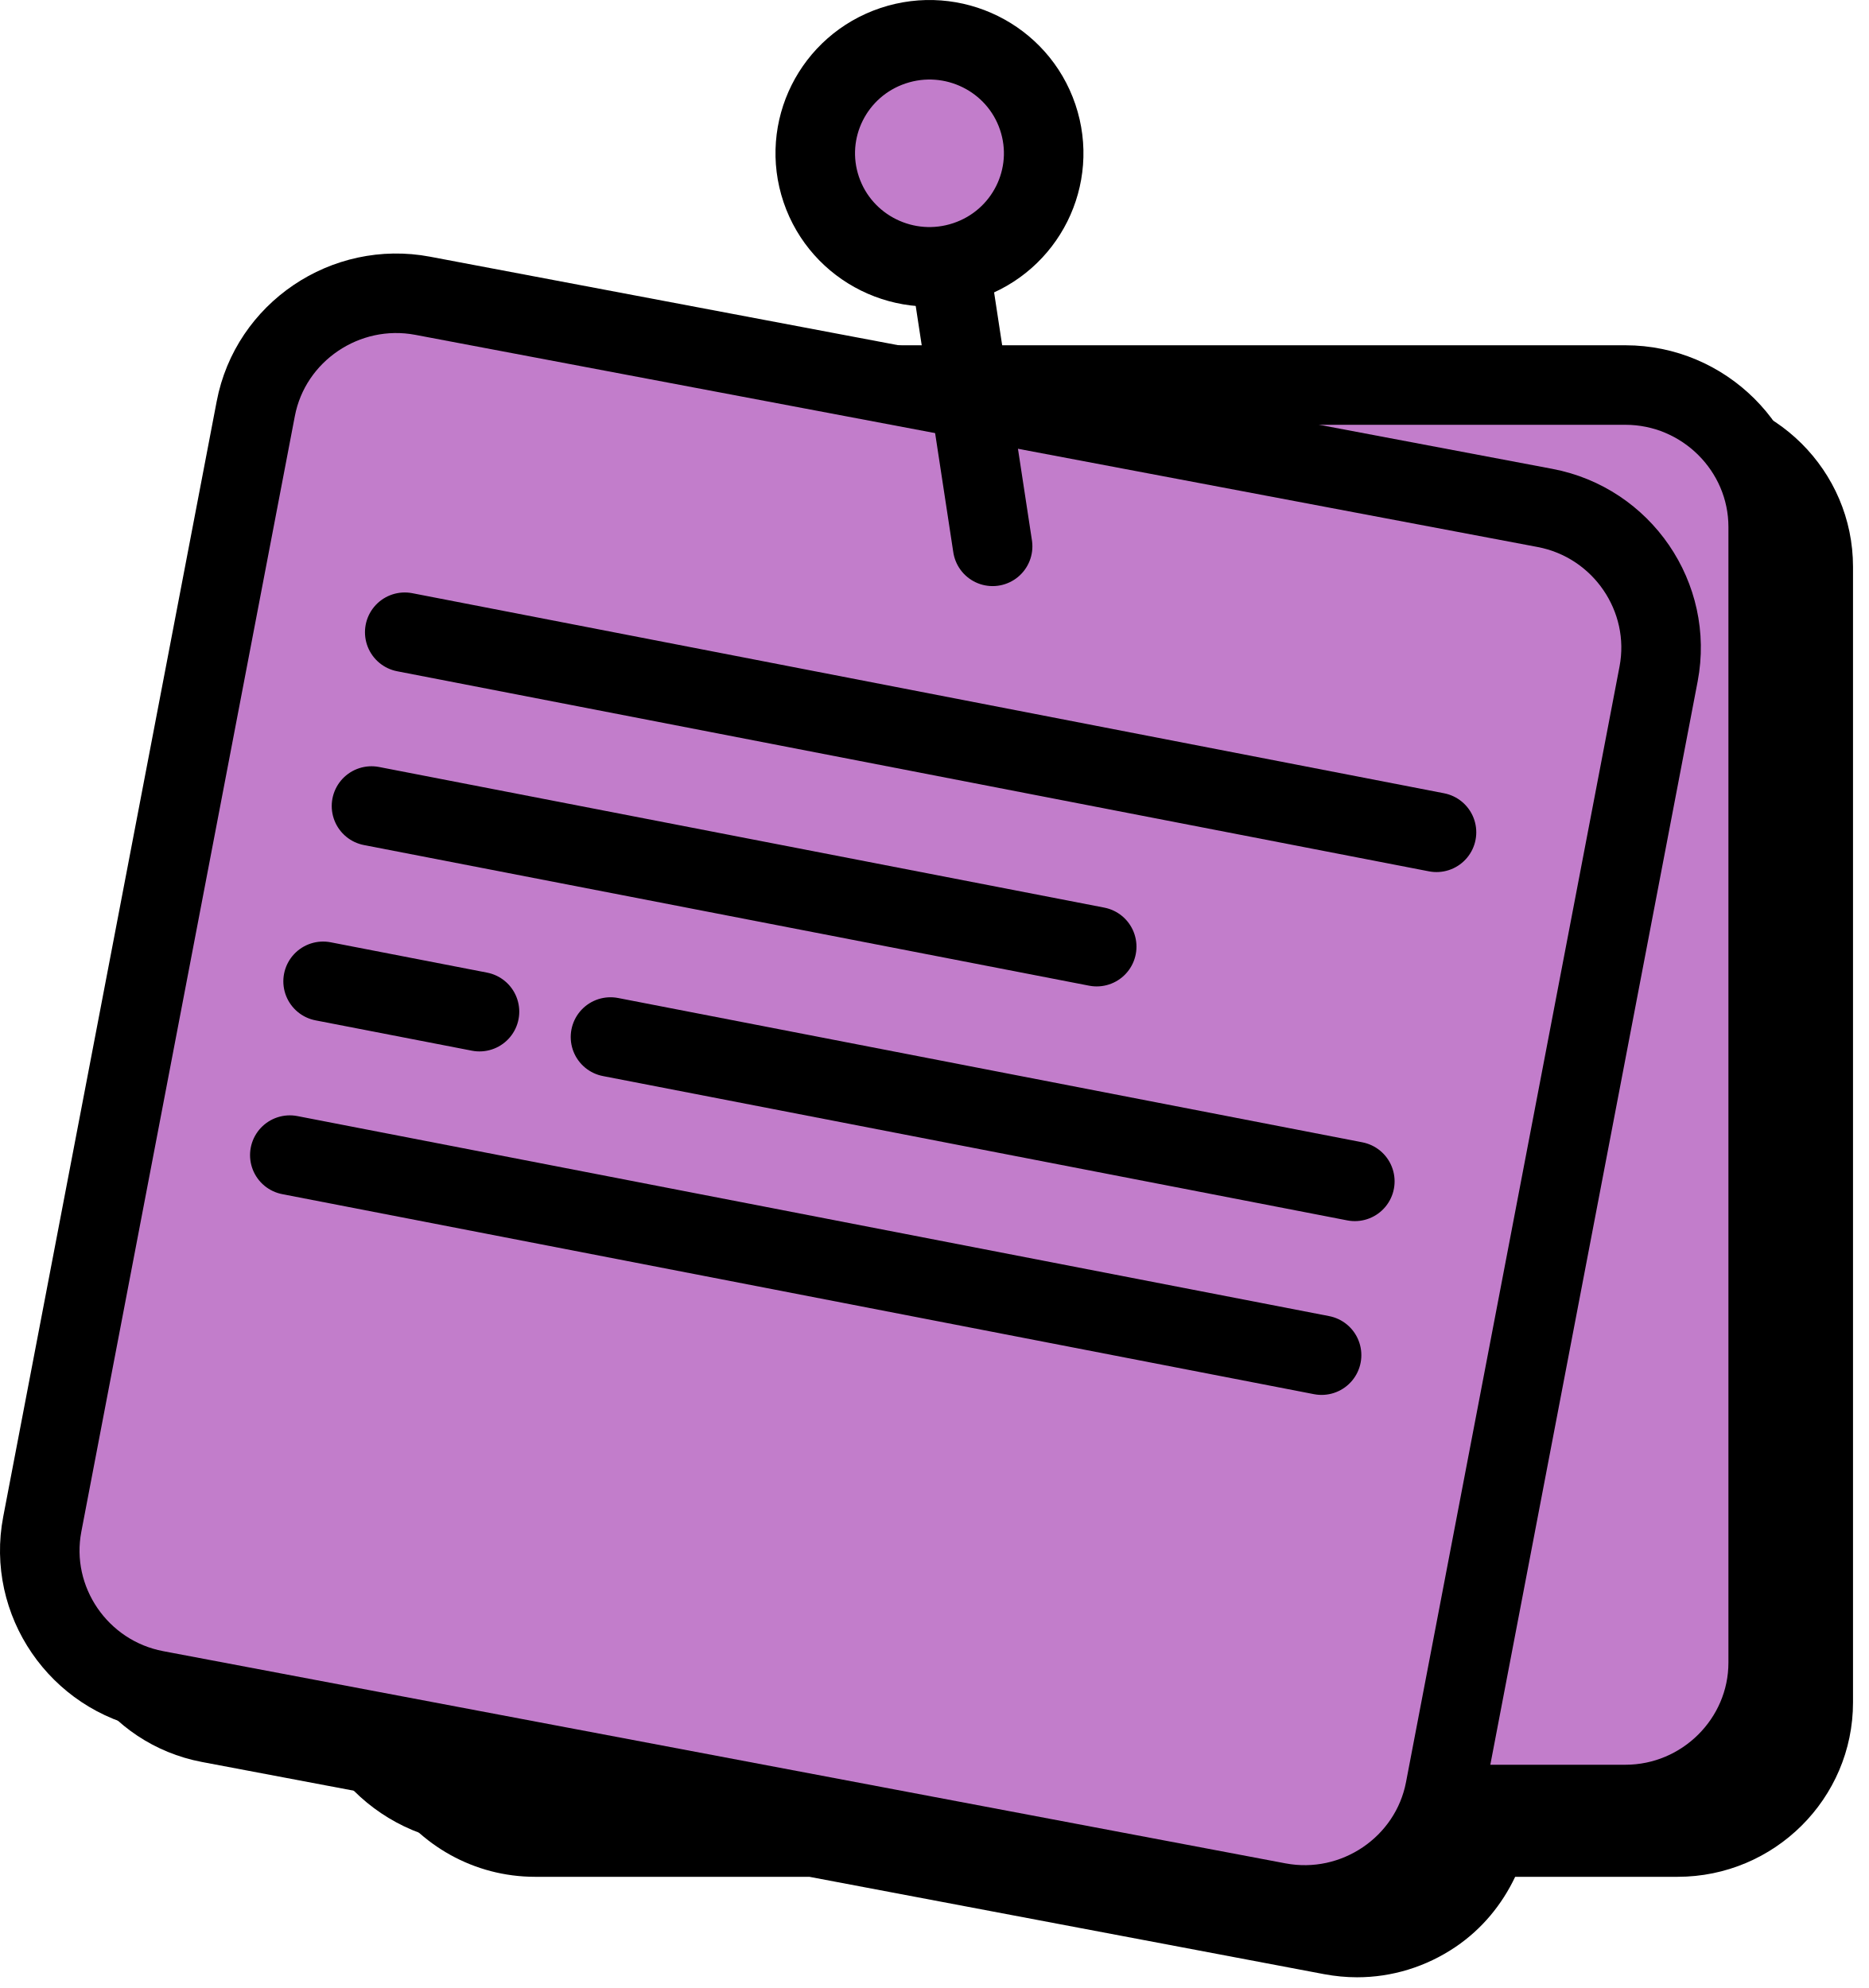
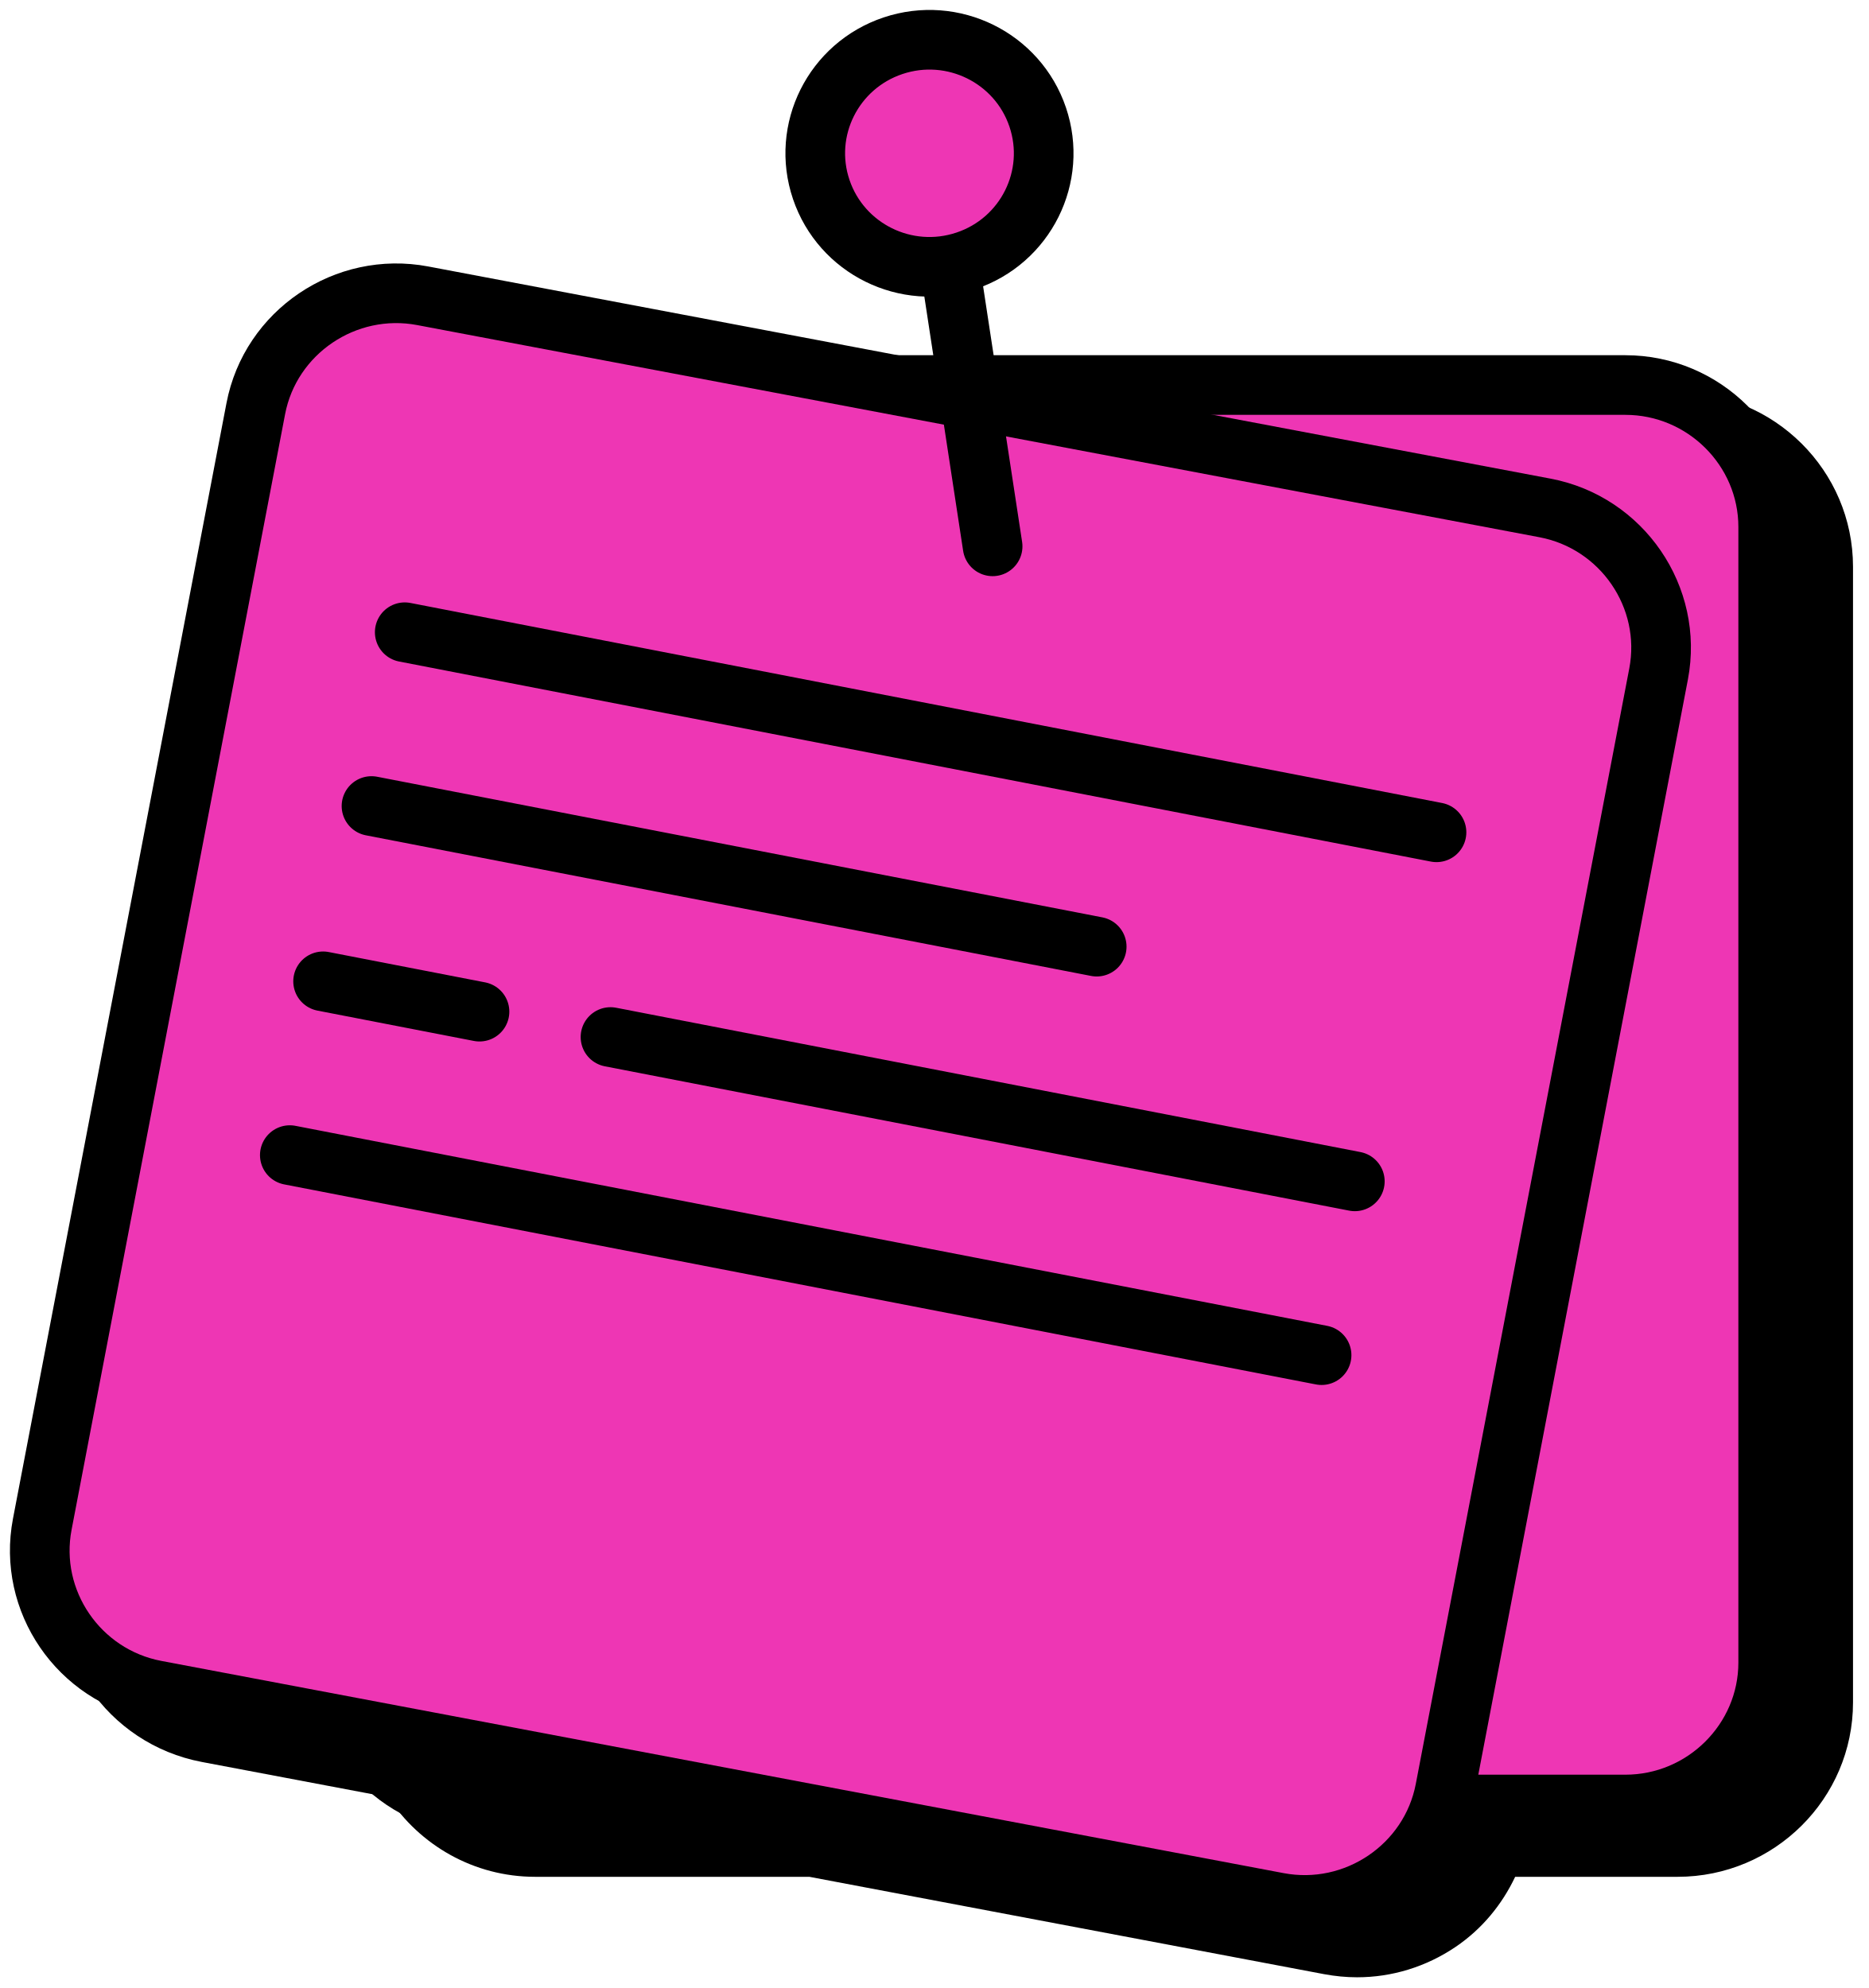
<svg xmlns="http://www.w3.org/2000/svg" width="47px" height="50px" viewBox="0 0 47 50" version="1.1">
  <defs />
  <g id="Menu,-cadastro-e-perfil" stroke="none" stroke-width="1" fill="none" fill-rule="evenodd">
    <g id="Editor-Ramona-mobile2" transform="translate(-116, -282)">
      <g id="icone_feitopormim" transform="translate(117, 283)">
        <g id="Group-3" transform="translate(0, 6.263425)" fill="#000000">
          <path d="M41.186,2.605 L22.891,2.605 L11.096,0.375 C9.94,0.157 8.768,0.4 7.791,1.06 C6.815,1.722 6.156,2.717 5.937,3.865 L0.569,31.922 C0.114,34.299 1.689,36.599 4.078,37.052 L8.764,37.938 C9.552,39.14 10.91,39.94 12.458,39.94 L19.353,39.94 L32.3,42.389 C32.576,42.44 32.852,42.467 33.127,42.467 C34.004,42.467 34.861,42.205 35.604,41.703 C36.268,41.253 36.77,40.641 37.102,39.94 L41.186,39.94 C43.619,39.94 45.598,37.973 45.598,35.554 L45.598,6.993 C45.598,4.574 43.619,2.605 41.186,2.605" id="Fill-1" />
        </g>
-         <path d="M39.874,44.385 L11.146,44.385 C9.171,44.385 7.555,42.779 7.555,40.815 L7.555,12.254 C7.555,10.29 9.171,8.684 11.146,8.684 L39.874,8.684 C41.848,8.684 43.465,10.29 43.465,12.254 L43.465,40.815 C43.465,42.779 41.848,44.385 39.874,44.385" id="Fill-4" fill="#C27DCB" />
-         <path d="M39.874,44.385 L11.146,44.385 C9.171,44.385 7.555,42.779 7.555,40.815 L7.555,12.254 C7.555,10.29 9.171,8.684 11.146,8.684 L39.874,8.684 C41.848,8.684 43.465,10.29 43.465,12.254 L43.465,40.815 C43.465,42.779 41.848,44.385 39.874,44.385 L39.874,44.385 Z" id="Stroke-6" stroke="#000000" stroke-width="2" stroke-linecap="round" stroke-linejoin="round" />
-         <path d="M31.141,46.848 L2.92,41.511 C0.979,41.144 -0.306,39.265 0.063,37.336 L5.432,9.279 C5.8,7.35 7.69,6.072 9.63,6.439 L37.852,11.775 C39.792,12.142 41.077,14.021 40.709,15.95 L35.34,44.008 C34.971,45.937 33.082,47.215 31.141,46.848" id="Fill-8" fill="#C27DCB" />
-         <path d="M31.141,46.848 L2.92,41.511 C0.979,41.144 -0.306,39.265 0.063,37.336 L5.432,9.279 C5.8,7.35 7.69,6.072 9.63,6.439 L37.852,11.775 C39.792,12.142 41.077,14.021 40.709,15.95 L35.34,44.008 C34.971,45.937 33.082,47.215 31.141,46.848 L31.141,46.848 Z" id="Stroke-10" stroke="#000000" stroke-width="2" stroke-linecap="round" stroke-linejoin="round" />
-         <g id="Group-15" transform="translate(22.17857, 2.996758)" stroke="#000000" stroke-width="2" stroke-linecap="round" stroke-linejoin="round">
+         <path d="M39.874,44.385 L11.146,44.385 C9.171,44.385 7.555,42.779 7.555,40.815 L7.555,12.254 C7.555,10.29 9.171,8.684 11.146,8.684 L39.874,8.684 C41.848,8.684 43.465,10.29 43.465,12.254 L43.465,40.815 C43.465,42.779 41.848,44.385 39.874,44.385" id="Fill-4" fill="#EE36B4" />
+         <path d="M39.874,44.385 L11.146,44.385 C9.171,44.385 7.555,42.779 7.555,40.815 L7.555,12.254 C7.555,10.29 9.171,8.684 11.146,8.684 L39.874,8.684 C41.848,8.684 43.465,10.29 43.465,12.254 L43.465,40.815 C43.465,42.779 41.848,44.385 39.874,44.385 L39.874,44.385 Z" id="Stroke-6" stroke="#000000" stroke-width="1.5" stroke-linecap="round" stroke-linejoin="round" />
+         <path d="M31.141,46.848 L2.92,41.511 C0.979,41.144 -0.306,39.265 0.063,37.336 L5.432,9.279 C5.8,7.35 7.69,6.072 9.63,6.439 L37.852,11.775 C39.792,12.142 41.077,14.021 40.709,15.95 L35.34,44.008 C34.971,45.937 33.082,47.215 31.141,46.848" id="Fill-8" fill="#EE36B4" />
+         <path d="M31.141,46.848 L2.92,41.511 C0.979,41.144 -0.306,39.265 0.063,37.336 L5.432,9.279 C5.8,7.35 7.69,6.072 9.63,6.439 L37.852,11.775 C39.792,12.142 41.077,14.021 40.709,15.95 L35.34,44.008 C34.971,45.937 33.082,47.215 31.141,46.848 L31.141,46.848 Z" id="Stroke-10" stroke="#000000" stroke-width="1.5" stroke-linecap="round" stroke-linejoin="round" />
+         <g id="Group-15" transform="translate(22.17857, 2.996758)" stroke="#000000" stroke-width="1.5" stroke-linecap="round" stroke-linejoin="round">
          <path d="M1.783,9.744 L0.345,0.318" id="Stroke-14" />
        </g>
-         <path d="M19.652,3.766 C19.146,2.271 19.955,0.653 21.458,0.15 C22.961,-0.353 24.59,0.451 25.095,1.945 C25.601,3.439 24.793,5.059 23.289,5.561 C21.786,6.064 20.158,5.26 19.652,3.766" id="Fill-16" fill="#C27DCB" />
-         <path d="M19.652,3.766 C19.146,2.271 19.955,0.653 21.458,0.15 C22.961,-0.353 24.59,0.451 25.095,1.945 C25.601,3.439 24.793,5.059 23.289,5.561 C21.786,6.064 20.158,5.26 19.652,3.766 L19.652,3.766 Z" id="Stroke-18" stroke="#000000" stroke-width="2" stroke-linecap="round" stroke-linejoin="round" />
-         <g id="Group-43" transform="translate(5.75, 14.43009)" stroke="#000000" stroke-width="2" stroke-linecap="round" stroke-linejoin="round">
+         <path d="M19.652,3.766 C19.146,2.271 19.955,0.653 21.458,0.15 C22.961,-0.353 24.59,0.451 25.095,1.945 C25.601,3.439 24.793,5.059 23.289,5.561 C21.786,6.064 20.158,5.26 19.652,3.766" id="Fill-16" fill="#EE36B4" />
+         <path d="M19.652,3.766 C19.146,2.271 19.955,0.653 21.458,0.15 C22.961,-0.353 24.59,0.451 25.095,1.945 C25.601,3.439 24.793,5.059 23.289,5.561 C21.786,6.064 20.158,5.26 19.652,3.766 L19.652,3.766 Z" id="Stroke-18" stroke="#000000" stroke-width="1.5" stroke-linecap="round" stroke-linejoin="round" />
+         <g id="Group-43" transform="translate(5.75, 14.43009)" stroke="#000000" stroke-width="1.5" stroke-linecap="round" stroke-linejoin="round">
          <path d="M3.428,0.471 L29.374,5.503" id="Stroke-22" />
          <path d="M2.592,4.842 L20.829,8.379" id="Stroke-30" />
          <path d="M8.602,10.652 L27.32,14.282" id="Stroke-34" />
          <path d="M1.375,9.251 L5.308,10.014" id="Stroke-38" />
          <path d="M0.538,13.622 L26.484,18.653" id="Stroke-42" />
        </g>
      </g>
    </g>
  </g>
</svg>
